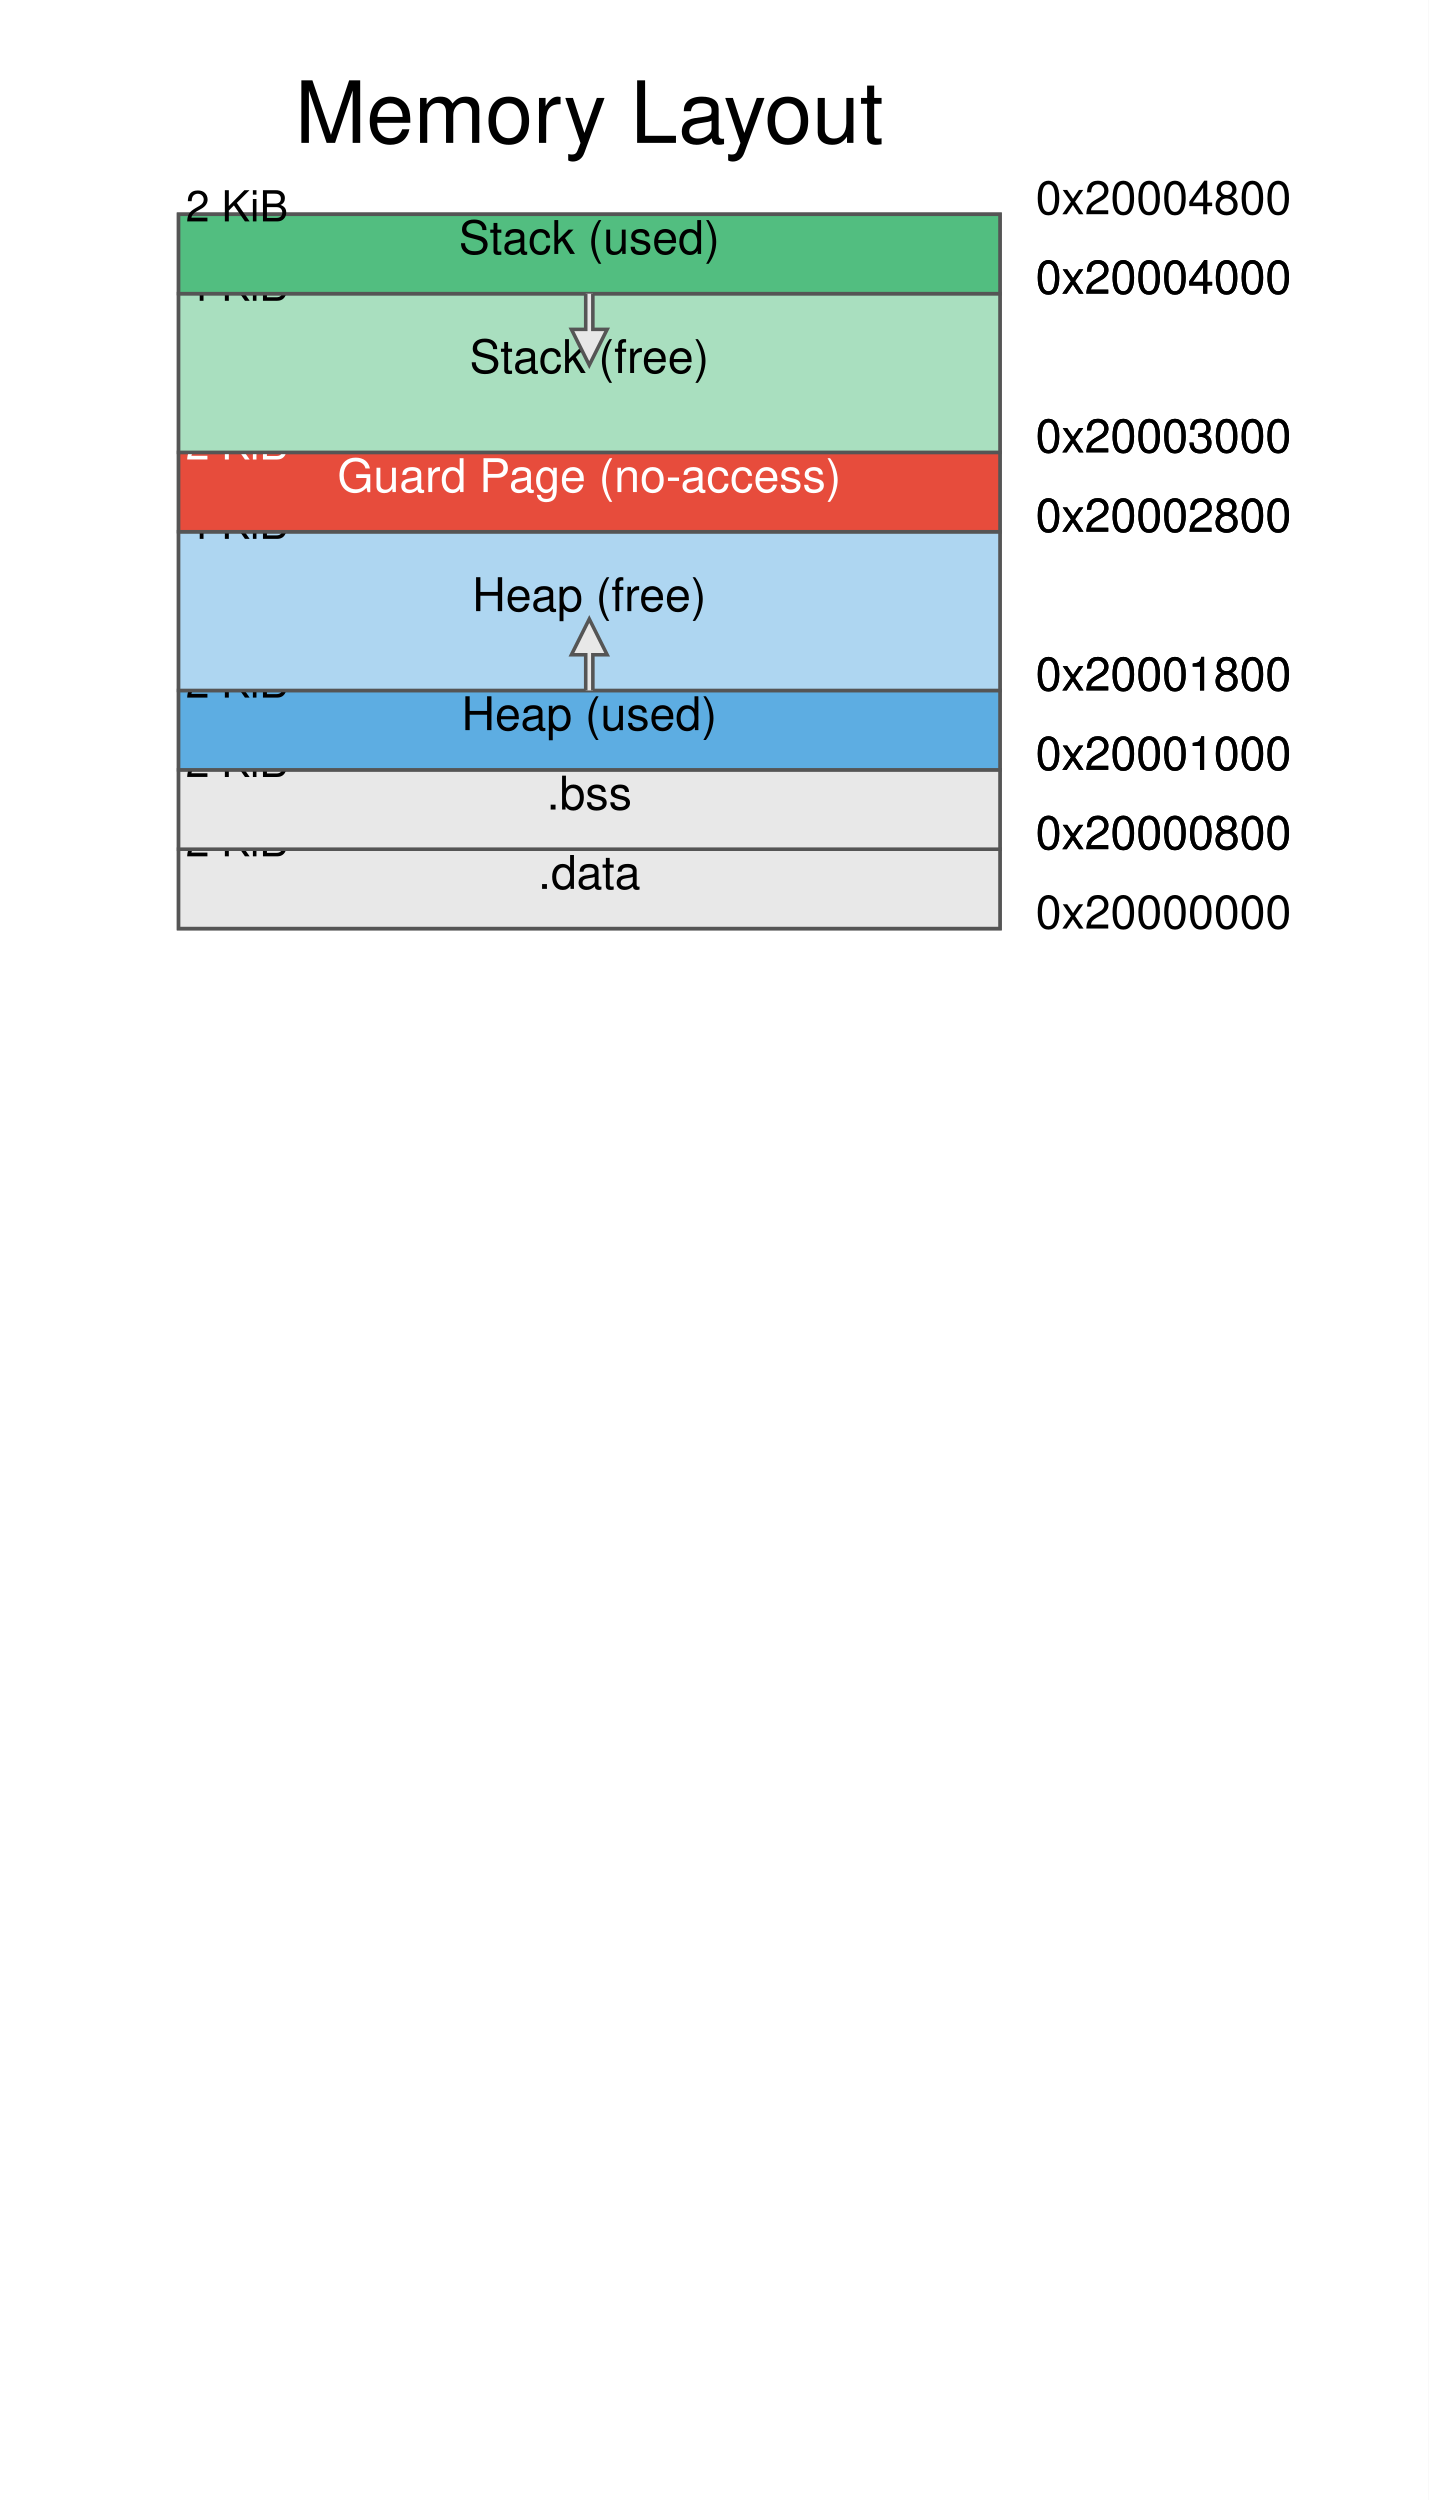
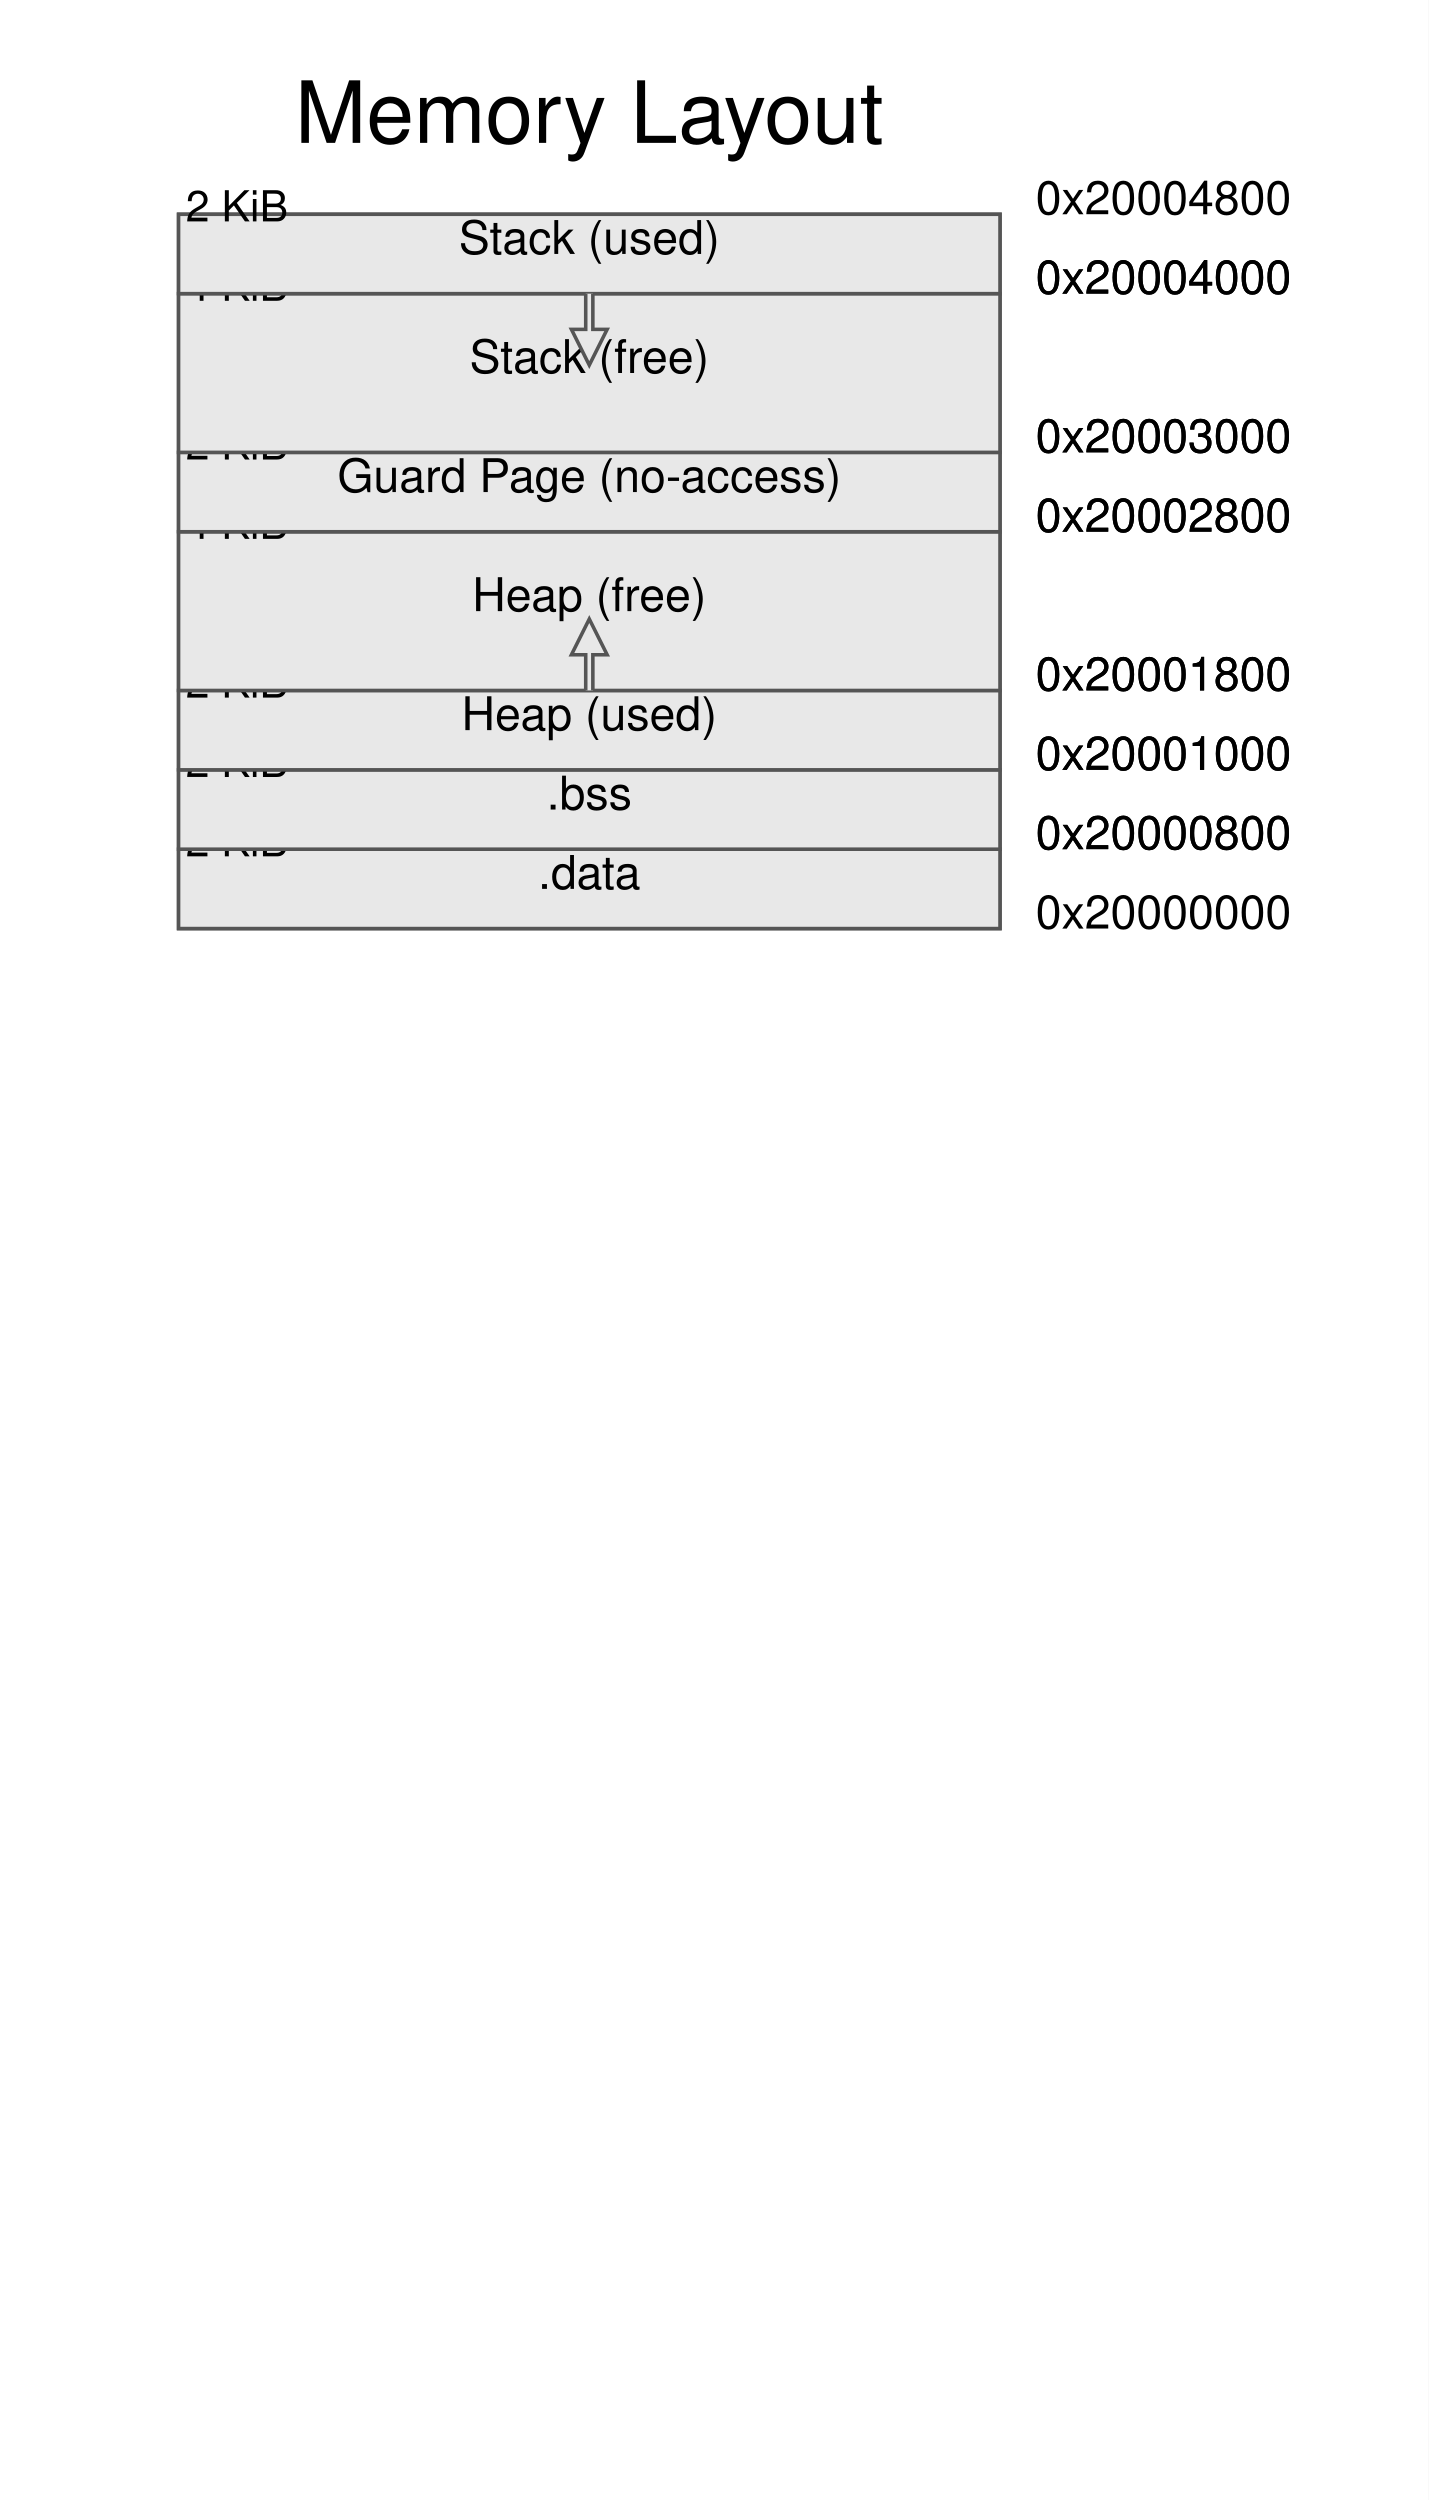
<svg xmlns="http://www.w3.org/2000/svg" width="400" height="700" viewBox="0 0 400 700">
  <rect x="0" y="0" width="400" height="700" fill="#ffffff" />
-   <g />
  <g>
    <text x="115.0" y="-20" stroke="none" fill="#000000" stroke-width="0" font-size="24px" font-weight="normal" font-family="Helvetica" text-anchor="middle" alignment-baseline="middle" transform="translate(50.0,60.0)">Memory Layout</text>
    <g transform="translate(50.0,60.0)">
      <rect x="0" y="0" width="230.0" height="200.0" fill="#ffffff" stroke="#555555" stroke-width="1" />
      <rect x="0" y="177.778" width="230.0" height="22.222" fill="#e8e8e8" stroke="#555555" stroke-width="1" />
      <text x="115.0" y="188.889" stroke="none" fill="#000000" stroke-width="0" font-size="13" font-weight="normal" font-family="Helvetica" text-anchor="middle" alignment-baseline="middle">.data</text>
      <text x="240.0" y="200.0" stroke="none" fill="#000000" stroke-width="0" font-size="13" font-weight="normal" font-family="Helvetica" text-anchor="start" alignment-baseline="middle">0x20000000</text>
      <text x="240.0" y="177.778" stroke="none" fill="#000000" stroke-width="0" font-size="13" font-weight="normal" font-family="Helvetica" text-anchor="start" alignment-baseline="middle">0x20000800</text>
      <text x="2" y="179.778" stroke="none" fill="#000000" stroke-width="0" font-size="12px" font-weight="normal" font-family="Helvetica" text-anchor="start" alignment-baseline="hanging">2 KiB</text>
      <rect x="0" y="155.556" width="230.0" height="22.222" fill="#e8e8e8" stroke="#555555" stroke-width="1" />
      <text x="115.0" y="166.667" stroke="none" fill="#000000" stroke-width="0" font-size="13" font-weight="normal" font-family="Helvetica" text-anchor="middle" alignment-baseline="middle">.bss</text>
      <text x="240.0" y="177.778" stroke="none" fill="#000000" stroke-width="0" font-size="13" font-weight="normal" font-family="Helvetica" text-anchor="start" alignment-baseline="middle">0x20000800</text>
      <text x="240.0" y="155.556" stroke="none" fill="#000000" stroke-width="0" font-size="13" font-weight="normal" font-family="Helvetica" text-anchor="start" alignment-baseline="middle">0x20001000</text>
      <text x="2" y="157.556" stroke="none" fill="#000000" stroke-width="0" font-size="12px" font-weight="normal" font-family="Helvetica" text-anchor="start" alignment-baseline="hanging">2 KiB</text>
-       <rect x="0" y="133.333" width="230.0" height="22.222" fill="#5dade2" stroke="#555555" stroke-width="1" />
+       <rect x="0" y="133.333" width="230.0" height="22.222" fill="#e8e8e8" stroke="#555555" stroke-width="1" />
      <text x="115.0" y="144.444" stroke="none" fill="#000000" stroke-width="0" font-size="13" font-weight="normal" font-family="Helvetica" text-anchor="middle" alignment-baseline="middle">Heap (used)</text>
      <text x="240.0" y="155.556" stroke="none" fill="#000000" stroke-width="0" font-size="13" font-weight="normal" font-family="Helvetica" text-anchor="start" alignment-baseline="middle">0x20001000</text>
      <text x="240.0" y="133.333" stroke="none" fill="#000000" stroke-width="0" font-size="13" font-weight="normal" font-family="Helvetica" text-anchor="start" alignment-baseline="middle">0x20001800</text>
      <text x="2" y="135.333" stroke="none" fill="#000000" stroke-width="0" font-size="12px" font-weight="normal" font-family="Helvetica" text-anchor="start" alignment-baseline="hanging">2 KiB</text>
-       <rect x="0" y="88.889" width="230.0" height="44.444" fill="#aed6f1" stroke="#555555" stroke-width="1" />
+       <rect x="0" y="88.889" width="230.0" height="44.444" fill="#e8e8e8" stroke="#555555" stroke-width="1" />
      <text x="115.0" y="111.111" stroke="none" fill="#000000" stroke-width="0" font-size="13" font-weight="normal" font-family="Helvetica" text-anchor="middle" alignment-baseline="middle">Heap (free)</text>
      <text x="240.0" y="133.333" stroke="none" fill="#000000" stroke-width="0" font-size="13" font-weight="normal" font-family="Helvetica" text-anchor="start" alignment-baseline="middle">0x20001800</text>
      <text x="240.0" y="88.889" stroke="none" fill="#000000" stroke-width="0" font-size="13" font-weight="normal" font-family="Helvetica" text-anchor="start" alignment-baseline="middle">0x20002800</text>
      <text x="2" y="90.889" stroke="none" fill="#000000" stroke-width="0" font-size="12px" font-weight="normal" font-family="Helvetica" text-anchor="start" alignment-baseline="hanging">4 KiB</text>
-       <rect x="0" y="66.667" width="230.0" height="22.222" fill="#e74c3c" stroke="#555555" stroke-width="1" />
-       <text x="115.0" y="77.778" stroke="none" fill="#ffffff" stroke-width="0" font-size="13" font-weight="normal" font-family="Helvetica" text-anchor="middle" alignment-baseline="middle">Guard Page (no-access)</text>
+       <rect x="0" y="66.667" width="230.0" height="22.222" fill="#e8e8e8" stroke="#555555" stroke-width="1" />
+       <text x="115.0" y="77.778" stroke="none" fill="#000000" stroke-width="0" font-size="13" font-weight="normal" font-family="Helvetica" text-anchor="middle" alignment-baseline="middle">Guard Page (no-access)</text>
      <text x="240.0" y="88.889" stroke="none" fill="#000000" stroke-width="0" font-size="13" font-weight="normal" font-family="Helvetica" text-anchor="start" alignment-baseline="middle">0x20002800</text>
      <text x="240.0" y="66.667" stroke="none" fill="#000000" stroke-width="0" font-size="13" font-weight="normal" font-family="Helvetica" text-anchor="start" alignment-baseline="middle">0x20003000</text>
-       <text x="2" y="68.667" stroke="none" fill="#ffffff" stroke-width="0" font-size="12px" font-weight="normal" font-family="Helvetica" text-anchor="start" alignment-baseline="hanging">2 KiB</text>
-       <rect x="0" y="22.222" width="230.0" height="44.444" fill="#a9dfbf" stroke="#555555" stroke-width="1" />
+       <text x="2" y="68.667" stroke="none" fill="#000000" stroke-width="0" font-size="12px" font-weight="normal" font-family="Helvetica" text-anchor="start" alignment-baseline="hanging">2 KiB</text>
+       <rect x="0" y="22.222" width="230.0" height="44.444" fill="#e8e8e8" stroke="#555555" stroke-width="1" />
      <text x="115.0" y="44.444" stroke="none" fill="#000000" stroke-width="0" font-size="13" font-weight="normal" font-family="Helvetica" text-anchor="middle" alignment-baseline="middle">Stack (free)</text>
      <text x="240.0" y="66.667" stroke="none" fill="#000000" stroke-width="0" font-size="13" font-weight="normal" font-family="Helvetica" text-anchor="start" alignment-baseline="middle">0x20003000</text>
      <text x="240.0" y="22.222" stroke="none" fill="#000000" stroke-width="0" font-size="13" font-weight="normal" font-family="Helvetica" text-anchor="start" alignment-baseline="middle">0x20004000</text>
      <text x="2" y="24.222" stroke="none" fill="#000000" stroke-width="0" font-size="12px" font-weight="normal" font-family="Helvetica" text-anchor="start" alignment-baseline="hanging">4 KiB</text>
-       <rect x="0" y="0.0" width="230.0" height="22.222" fill="#52be80" stroke="#555555" stroke-width="1" />
+       <rect x="0" y="0.0" width="230.0" height="22.222" fill="#e8e8e8" stroke="#555555" stroke-width="1" />
      <text x="115.0" y="11.111" stroke="none" fill="#000000" stroke-width="0" font-size="13" font-weight="normal" font-family="Helvetica" text-anchor="middle" alignment-baseline="middle">Stack (used)</text>
      <text x="240.0" y="22.222" stroke="none" fill="#000000" stroke-width="0" font-size="13" font-weight="normal" font-family="Helvetica" text-anchor="start" alignment-baseline="middle">0x20004000</text>
      <text x="240.0" y="0.0" stroke="none" fill="#000000" stroke-width="0" font-size="13" font-weight="normal" font-family="Helvetica" text-anchor="start" alignment-baseline="middle">0x20004800</text>
      <text x="2" y="2.0" stroke="none" fill="#000000" stroke-width="0" font-size="12px" font-weight="normal" font-family="Helvetica" text-anchor="start" alignment-baseline="hanging">2 KiB</text>
    </g>
  </g>
  <g>
    <g transform="translate(50.0,60.0)" />
  </g>
  <g>
    <g transform="translate(50.0,60.0)">
      <g />
      <g />
      <g>
        <polyline points="114.0,133.333 114.0,123.333 110.0,123.333 115.0,113.333 120.0,123.333 116.0,123.333 116.0,133.333" stroke="#555555" stroke-width="1" fill="#e8e8e8" />
      </g>
      <g />
      <g />
      <g />
      <g>
        <polyline points="114.0,22.222 114.0,32.222 110.0,32.222 115.0,42.222 120.0,32.222 116.0,32.222 116.0,22.222" stroke="#555555" stroke-width="1" fill="#e8e8e8" />
      </g>
    </g>
  </g>
</svg>
